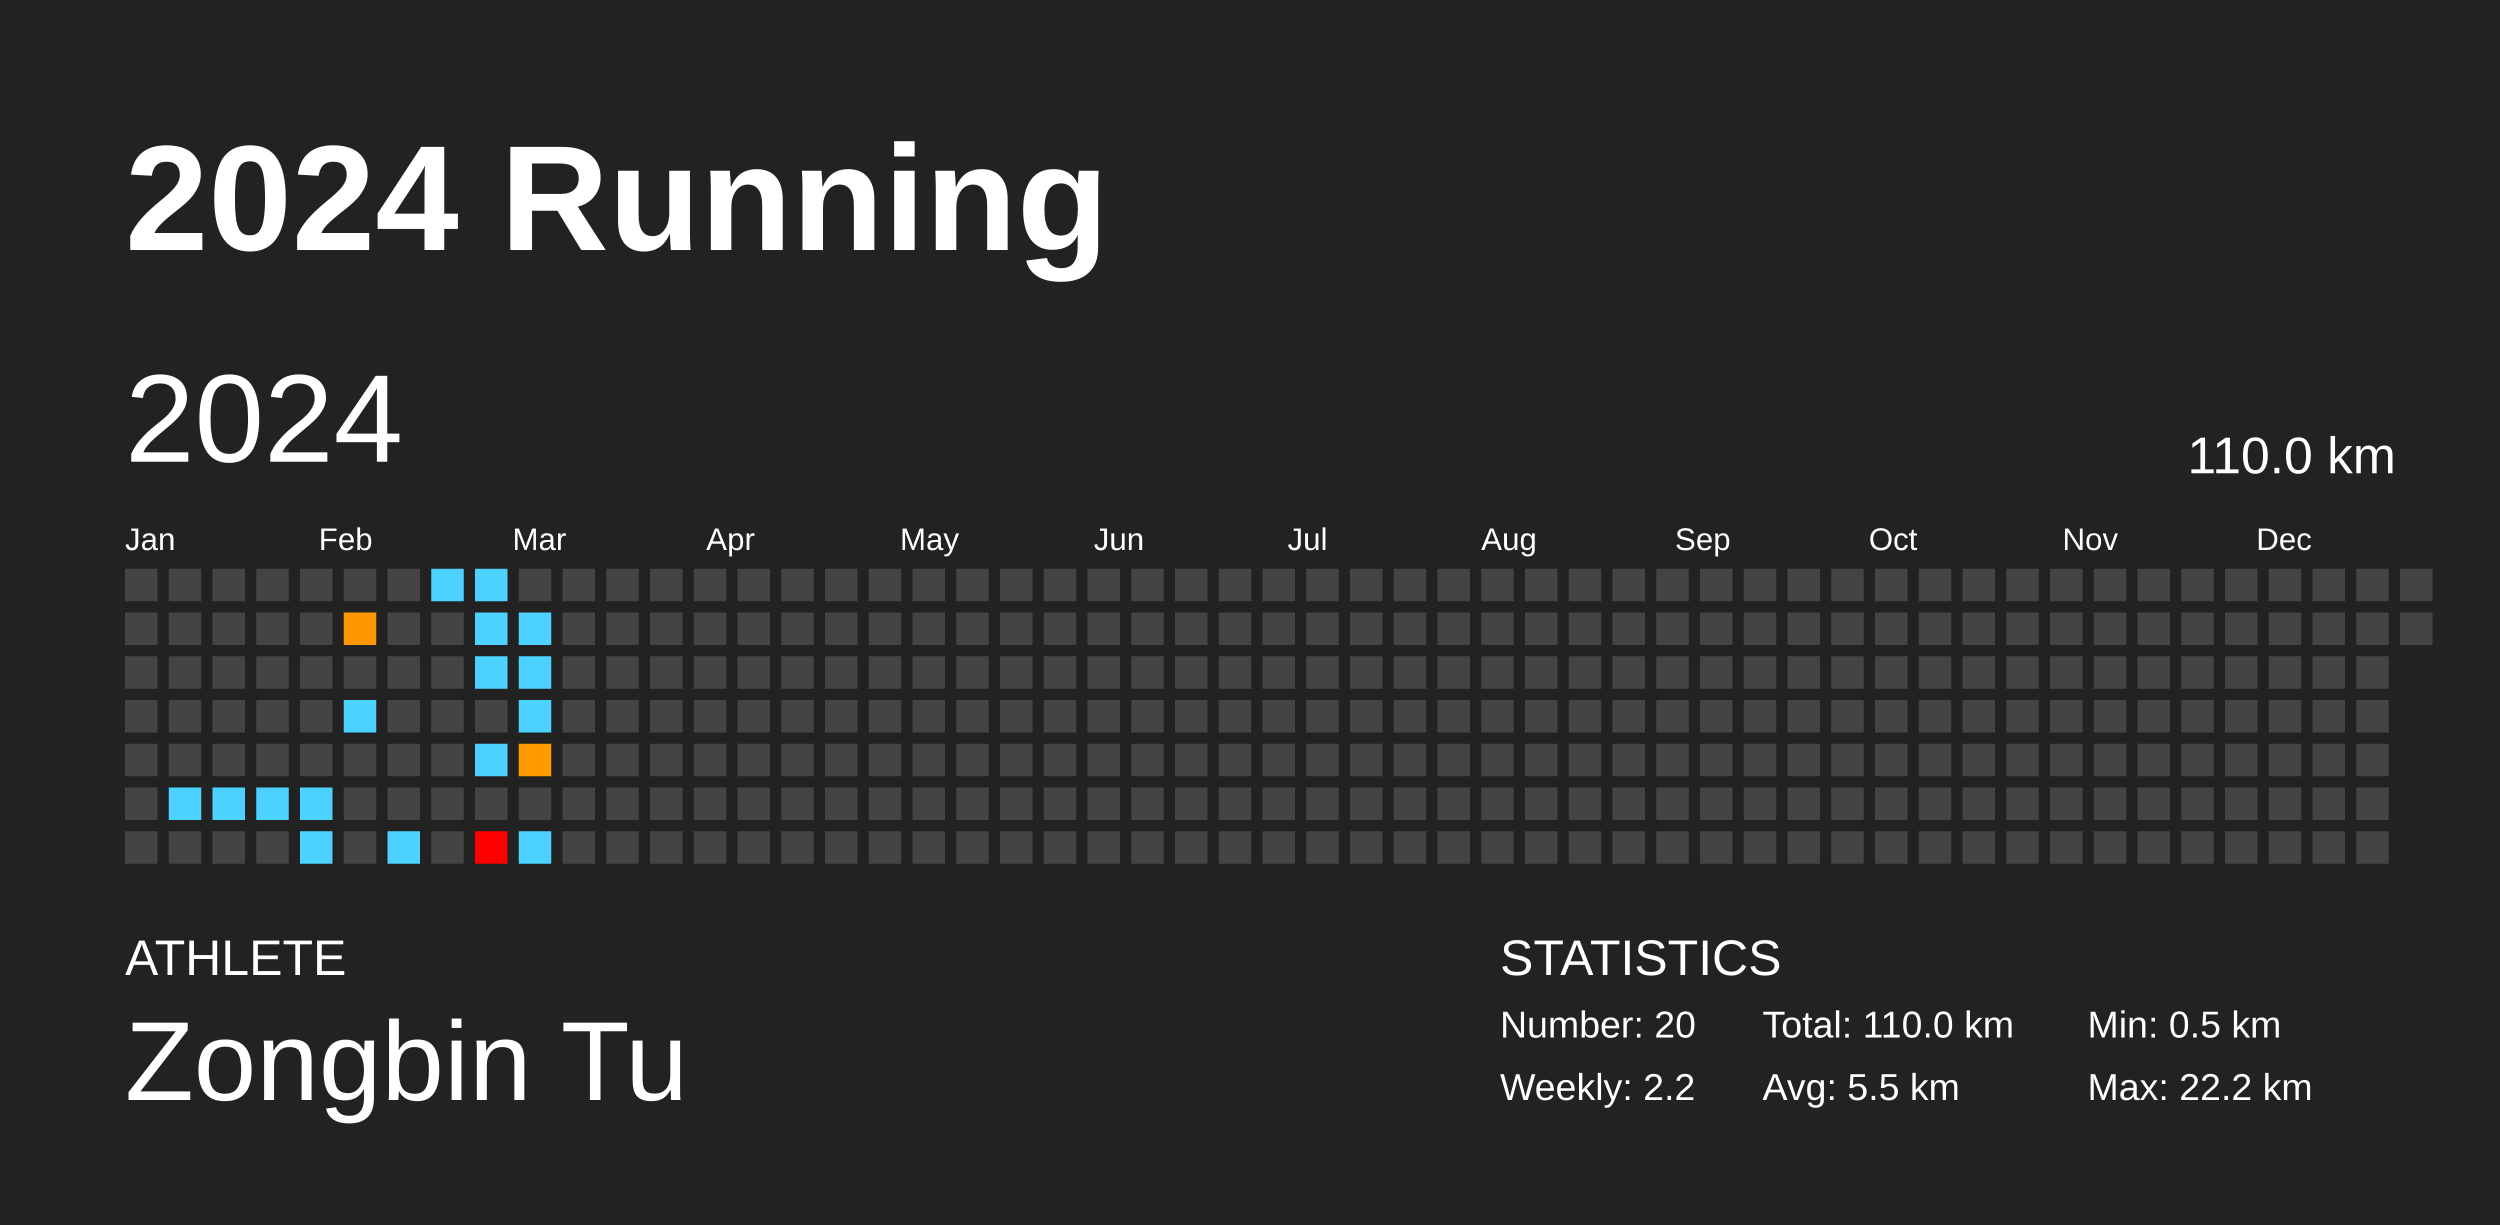
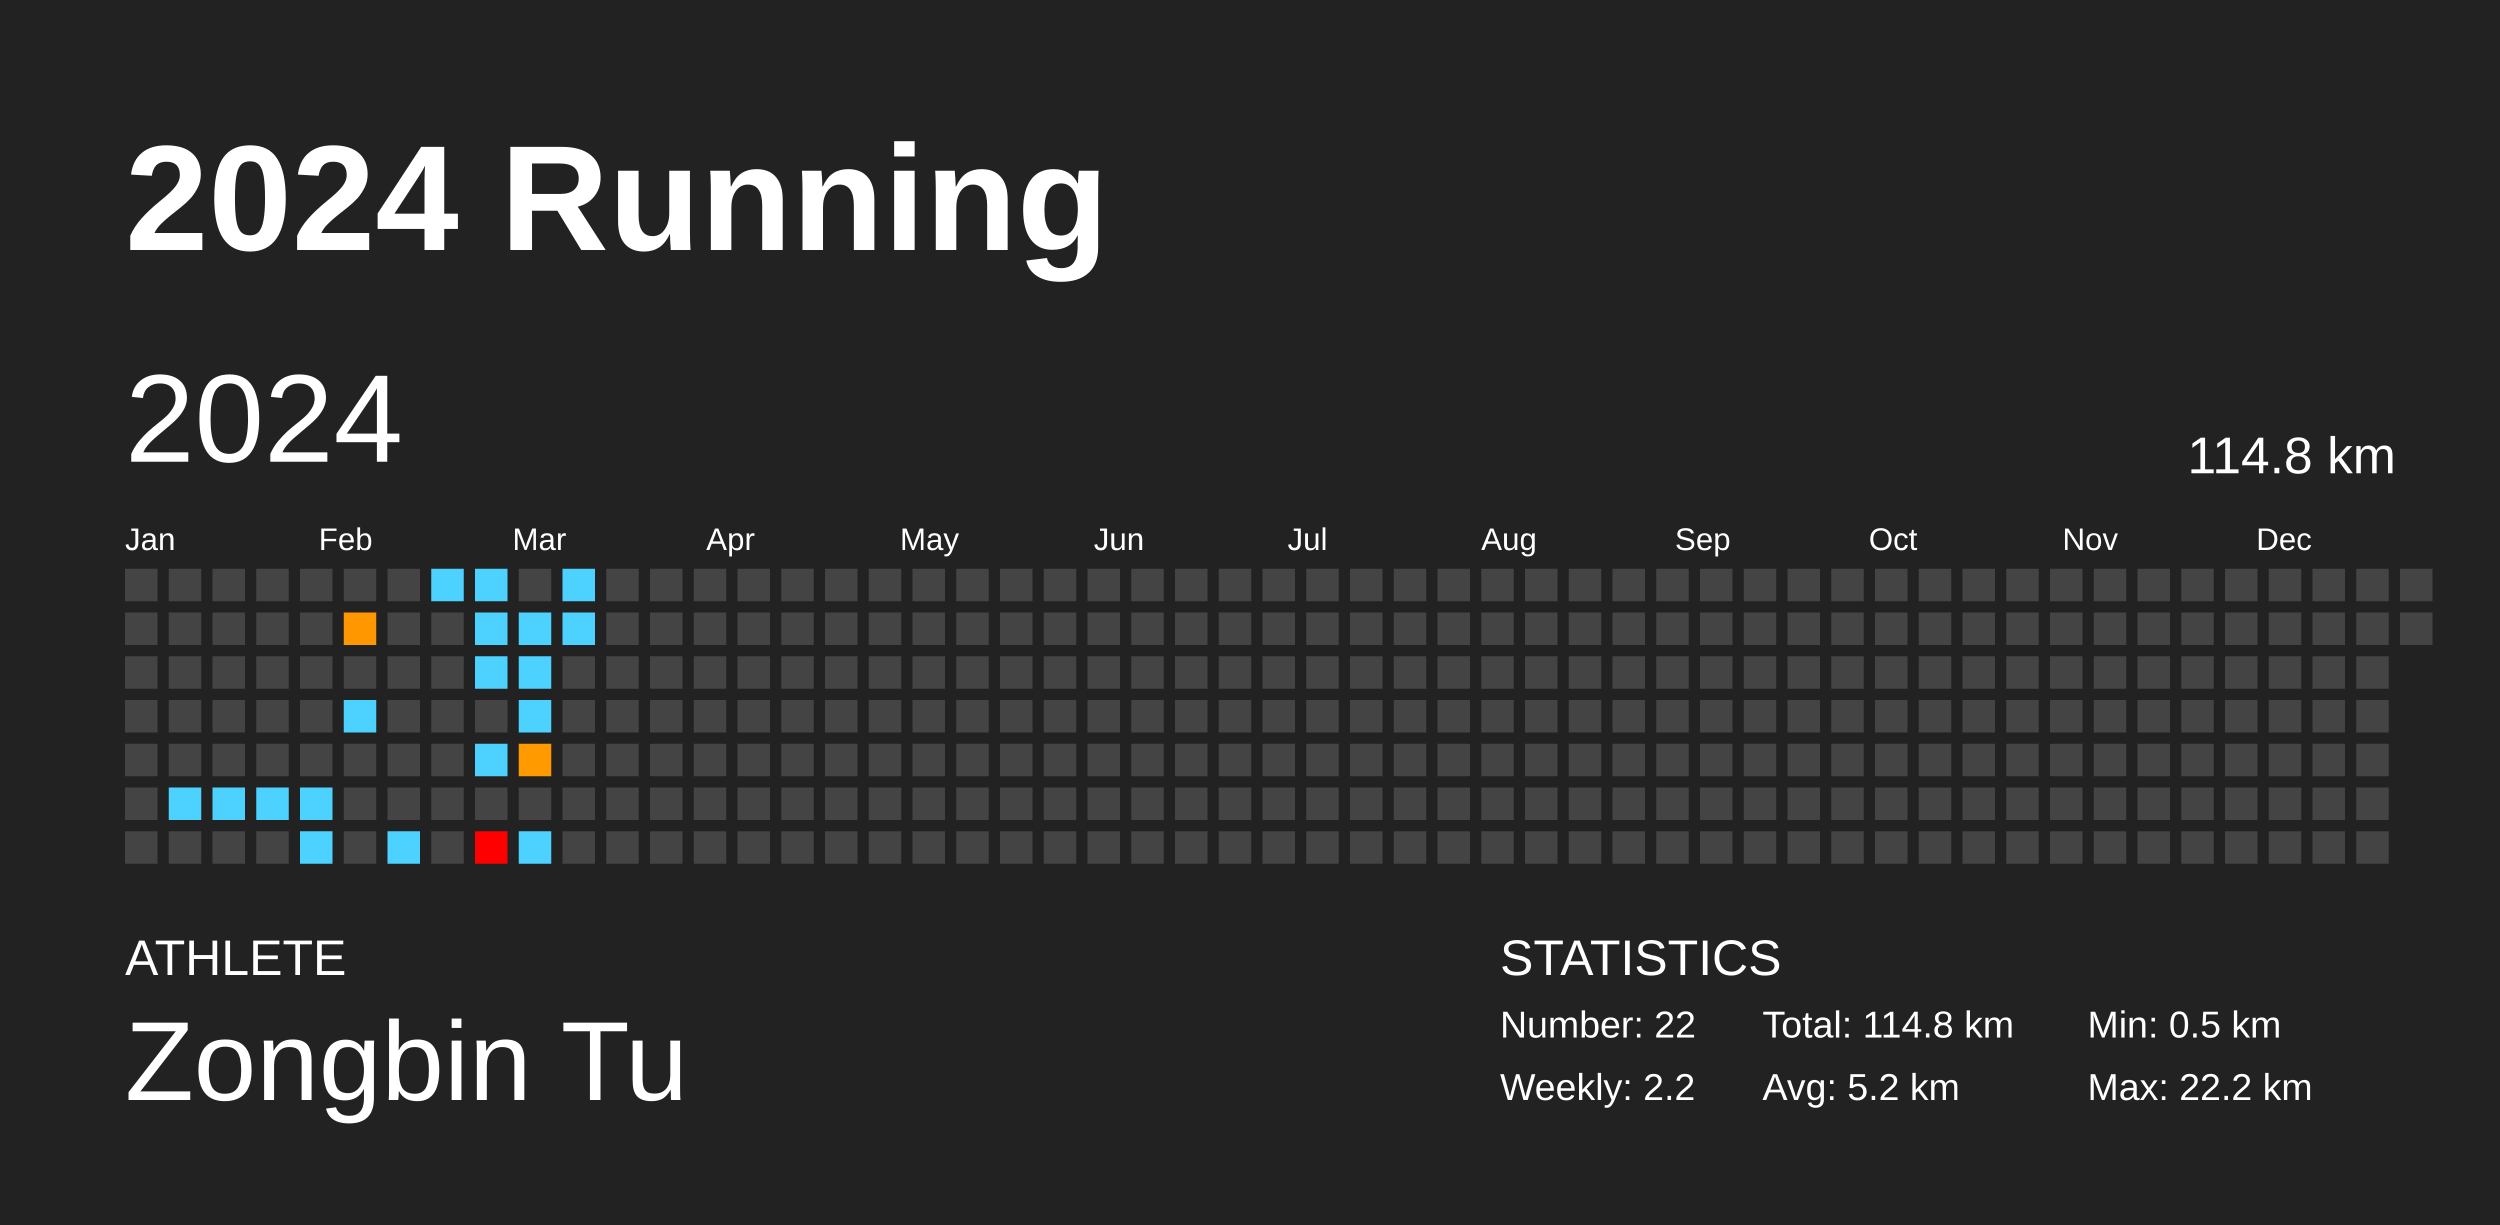
<svg xmlns="http://www.w3.org/2000/svg" baseProfile="full" height="98mm" version="1.1" viewBox="0,0,200,98" width="200mm">
  <defs />
  <rect fill="#222222" height="98" width="200" x="0" y="0" />
  <text fill="#FFFFFF" style="font-size:12px; font-family:Arial; font-weight:bold;" x="10" y="20">2024 Running</text>
  <text fill="#FFFFFF" style="font-size:4px; font-family:Arial" x="10" y="78">ATHLETE</text>
  <text fill="#FFFFFF" style="font-size:9px; font-family:Arial" x="10" y="88">Zongbin Tu</text>
  <text fill="#FFFFFF" style="font-size:4px; font-family:Arial" x="120" y="78">STATISTICS</text>
-   <text fill="#FFFFFF" style="font-size:3px; font-family:Arial" x="120" y="83">Number: 20</text>
+   <text fill="#FFFFFF" style="font-size:3px; font-family:Arial" x="120" y="83">Number: 22</text>
  <text fill="#FFFFFF" style="font-size:3px; font-family:Arial" x="120" y="88">Weekly: 2.2</text>
-   <text fill="#FFFFFF" style="font-size:3px; font-family:Arial" x="141" y="83">Total: 110.0 km</text>
-   <text fill="#FFFFFF" style="font-size:3px; font-family:Arial" x="141" y="88">Avg: 5.5 km</text>
+   <text fill="#FFFFFF" style="font-size:3px; font-family:Arial" x="141" y="83">Total: 114.8 km</text>
+   <text fill="#FFFFFF" style="font-size:3px; font-family:Arial" x="141" y="88">Avg: 5.2 km</text>
  <text fill="#FFFFFF" style="font-size:3px; font-family:Arial" x="167" y="83">Min: 0.5 km</text>
  <text fill="#FFFFFF" style="font-size:3px; font-family:Arial" x="167" y="88">Max: 22.2 km</text>
  <text dominant-baseline="hanging" fill="#FFFFFF" style="font-size:10.0px; font-family:Arial;" x="10" y="30">2024</text>
-   <text dominant-baseline="hanging" fill="#FFFFFF" style="font-size:4.125px; font-family:Arial;" x="175" y="35">110.0 km</text>
+   <text dominant-baseline="hanging" fill="#FFFFFF" style="font-size:4.125px; font-family:Arial;" x="175" y="35">114.8 km</text>
  <text fill="#FFFFFF" style="font-size:2.5px; font-family:Arial" x="10.0" y="44">Jan</text>
  <text fill="#FFFFFF" style="font-size:2.5px; font-family:Arial" x="25.5" y="44">Feb</text>
  <text fill="#FFFFFF" style="font-size:2.5px; font-family:Arial" x="41.0" y="44">Mar</text>
  <text fill="#FFFFFF" style="font-size:2.5px; font-family:Arial" x="56.5" y="44">Apr</text>
  <text fill="#FFFFFF" style="font-size:2.5px; font-family:Arial" x="72.0" y="44">May</text>
  <text fill="#FFFFFF" style="font-size:2.5px; font-family:Arial" x="87.5" y="44">Jun</text>
  <text fill="#FFFFFF" style="font-size:2.5px; font-family:Arial" x="103.0" y="44">Jul</text>
  <text fill="#FFFFFF" style="font-size:2.5px; font-family:Arial" x="118.5" y="44">Aug</text>
  <text fill="#FFFFFF" style="font-size:2.5px; font-family:Arial" x="134.0" y="44">Sep</text>
  <text fill="#FFFFFF" style="font-size:2.5px; font-family:Arial" x="149.5" y="44">Oct</text>
  <text fill="#FFFFFF" style="font-size:2.5px; font-family:Arial" x="165.0" y="44">Nov</text>
  <text fill="#FFFFFF" style="font-size:2.5px; font-family:Arial" x="180.5" y="44">Dec</text>
  <rect fill="#444444" height="2.6" width="2.6" x="10.0" y="45.5" />
  <rect fill="#444444" height="2.6" width="2.6" x="10.0" y="49.0" />
  <rect fill="#444444" height="2.6" width="2.6" x="10.0" y="52.5" />
  <rect fill="#444444" height="2.6" width="2.6" x="10.0" y="56.0" />
  <rect fill="#444444" height="2.6" width="2.6" x="10.0" y="59.5" />
  <rect fill="#444444" height="2.6" width="2.6" x="10.0" y="63.0" />
  <rect fill="#444444" height="2.6" width="2.6" x="10.0" y="66.5" />
  <rect fill="#444444" height="2.6" width="2.6" x="13.5" y="45.5" />
  <rect fill="#444444" height="2.6" width="2.6" x="13.5" y="49.0" />
  <rect fill="#444444" height="2.6" width="2.6" x="13.5" y="52.5" />
  <rect fill="#444444" height="2.6" width="2.6" x="13.5" y="56.0" />
  <rect fill="#444444" height="2.6" width="2.6" x="13.5" y="59.5" />
  <rect fill="#4dd2ff" height="2.6" width="2.6" x="13.5" y="63.0" />
  <rect fill="#444444" height="2.6" width="2.6" x="13.5" y="66.5" />
  <rect fill="#444444" height="2.6" width="2.6" x="17.0" y="45.5" />
  <rect fill="#444444" height="2.6" width="2.6" x="17.0" y="49.0" />
  <rect fill="#444444" height="2.6" width="2.6" x="17.0" y="52.5" />
  <rect fill="#444444" height="2.6" width="2.6" x="17.0" y="56.0" />
  <rect fill="#444444" height="2.6" width="2.6" x="17.0" y="59.5" />
  <rect fill="#4dd2ff" height="2.6" width="2.6" x="17.0" y="63.0" />
  <rect fill="#444444" height="2.6" width="2.6" x="17.0" y="66.5" />
  <rect fill="#444444" height="2.6" width="2.6" x="20.5" y="45.5" />
  <rect fill="#444444" height="2.6" width="2.6" x="20.5" y="49.0" />
  <rect fill="#444444" height="2.6" width="2.6" x="20.5" y="52.5" />
  <rect fill="#444444" height="2.6" width="2.6" x="20.5" y="56.0" />
  <rect fill="#444444" height="2.6" width="2.6" x="20.5" y="59.5" />
  <rect fill="#4dd2ff" height="2.6" width="2.6" x="20.5" y="63.0" />
  <rect fill="#444444" height="2.6" width="2.6" x="20.5" y="66.5" />
  <rect fill="#444444" height="2.6" width="2.6" x="24.0" y="45.5" />
  <rect fill="#444444" height="2.6" width="2.6" x="24.0" y="49.0" />
  <rect fill="#444444" height="2.6" width="2.6" x="24.0" y="52.5" />
  <rect fill="#444444" height="2.6" width="2.6" x="24.0" y="56.0" />
  <rect fill="#444444" height="2.6" width="2.6" x="24.0" y="59.5" />
  <rect fill="#4dd2ff" height="2.6" width="2.6" x="24.0" y="63.0" />
  <rect fill="#4dd2ff" height="2.6" width="2.6" x="24.0" y="66.5" />
  <rect fill="#444444" height="2.6" width="2.6" x="27.5" y="45.5" />
  <rect fill="#ff9800" height="2.6" width="2.6" x="27.5" y="49.0" />
  <rect fill="#444444" height="2.6" width="2.6" x="27.5" y="52.5" />
  <rect fill="#4dd2ff" height="2.6" width="2.6" x="27.5" y="56.0" />
  <rect fill="#444444" height="2.6" width="2.6" x="27.5" y="59.5" />
  <rect fill="#444444" height="2.6" width="2.6" x="27.5" y="63.0" />
  <rect fill="#444444" height="2.6" width="2.6" x="27.5" y="66.5" />
  <rect fill="#444444" height="2.6" width="2.6" x="31.0" y="45.5" />
  <rect fill="#444444" height="2.6" width="2.6" x="31.0" y="49.0" />
  <rect fill="#444444" height="2.6" width="2.6" x="31.0" y="52.5" />
  <rect fill="#444444" height="2.6" width="2.6" x="31.0" y="56.0" />
  <rect fill="#444444" height="2.6" width="2.6" x="31.0" y="59.5" />
  <rect fill="#444444" height="2.6" width="2.6" x="31.0" y="63.0" />
  <rect fill="#4dd2ff" height="2.6" width="2.6" x="31.0" y="66.5" />
  <rect fill="#4dd2ff" height="2.6" width="2.6" x="34.5" y="45.5" />
  <rect fill="#444444" height="2.6" width="2.6" x="34.5" y="49.0" />
  <rect fill="#444444" height="2.6" width="2.6" x="34.5" y="52.5" />
  <rect fill="#444444" height="2.6" width="2.6" x="34.5" y="56.0" />
  <rect fill="#444444" height="2.6" width="2.6" x="34.5" y="59.5" />
  <rect fill="#444444" height="2.6" width="2.6" x="34.5" y="63.0" />
  <rect fill="#444444" height="2.6" width="2.6" x="34.5" y="66.5" />
  <rect fill="#4dd2ff" height="2.6" width="2.6" x="38.0" y="45.5" />
  <rect fill="#4dd2ff" height="2.6" width="2.6" x="38.0" y="49.0" />
  <rect fill="#4dd2ff" height="2.6" width="2.6" x="38.0" y="52.5" />
  <rect fill="#444444" height="2.6" width="2.6" x="38.0" y="56.0" />
  <rect fill="#4dd2ff" height="2.6" width="2.6" x="38.0" y="59.5" />
  <rect fill="#444444" height="2.6" width="2.6" x="38.0" y="63.0" />
  <rect fill="red" height="2.6" width="2.6" x="38.0" y="66.5" />
  <rect fill="#444444" height="2.6" width="2.6" x="41.5" y="45.5" />
  <rect fill="#4dd2ff" height="2.6" width="2.6" x="41.5" y="49.0" />
  <rect fill="#4dd2ff" height="2.6" width="2.6" x="41.5" y="52.5" />
  <rect fill="#4dd2ff" height="2.6" width="2.6" x="41.5" y="56.0" />
  <rect fill="#ff9a00" height="2.6" width="2.6" x="41.5" y="59.5" />
  <rect fill="#444444" height="2.6" width="2.6" x="41.5" y="63.0" />
  <rect fill="#4dd2ff" height="2.6" width="2.6" x="41.5" y="66.5" />
-   <rect fill="#444444" height="2.6" width="2.6" x="45.0" y="45.5" />
-   <rect fill="#444444" height="2.6" width="2.6" x="45.0" y="49.0" />
+   <rect fill="#4dd2ff" height="2.6" width="2.6" x="45.0" y="45.5" />
+   <rect fill="#4dd2ff" height="2.6" width="2.6" x="45.0" y="49.0" />
  <rect fill="#444444" height="2.6" width="2.6" x="45.0" y="52.5" />
  <rect fill="#444444" height="2.6" width="2.6" x="45.0" y="56.0" />
  <rect fill="#444444" height="2.6" width="2.6" x="45.0" y="59.5" />
  <rect fill="#444444" height="2.6" width="2.6" x="45.0" y="63.0" />
  <rect fill="#444444" height="2.6" width="2.6" x="45.0" y="66.5" />
  <rect fill="#444444" height="2.6" width="2.6" x="48.5" y="45.5" />
  <rect fill="#444444" height="2.6" width="2.6" x="48.5" y="49.0" />
  <rect fill="#444444" height="2.6" width="2.6" x="48.5" y="52.5" />
  <rect fill="#444444" height="2.6" width="2.6" x="48.5" y="56.0" />
  <rect fill="#444444" height="2.6" width="2.6" x="48.5" y="59.5" />
  <rect fill="#444444" height="2.6" width="2.6" x="48.5" y="63.0" />
  <rect fill="#444444" height="2.6" width="2.6" x="48.5" y="66.5" />
  <rect fill="#444444" height="2.6" width="2.6" x="52.0" y="45.5" />
  <rect fill="#444444" height="2.6" width="2.6" x="52.0" y="49.0" />
  <rect fill="#444444" height="2.6" width="2.6" x="52.0" y="52.5" />
  <rect fill="#444444" height="2.6" width="2.6" x="52.0" y="56.0" />
  <rect fill="#444444" height="2.6" width="2.6" x="52.0" y="59.5" />
  <rect fill="#444444" height="2.6" width="2.6" x="52.0" y="63.0" />
  <rect fill="#444444" height="2.6" width="2.6" x="52.0" y="66.5" />
  <rect fill="#444444" height="2.6" width="2.6" x="55.5" y="45.5" />
  <rect fill="#444444" height="2.6" width="2.6" x="55.5" y="49.0" />
  <rect fill="#444444" height="2.6" width="2.6" x="55.5" y="52.5" />
  <rect fill="#444444" height="2.6" width="2.6" x="55.5" y="56.0" />
  <rect fill="#444444" height="2.6" width="2.6" x="55.5" y="59.5" />
  <rect fill="#444444" height="2.6" width="2.6" x="55.5" y="63.0" />
  <rect fill="#444444" height="2.6" width="2.6" x="55.5" y="66.5" />
  <rect fill="#444444" height="2.6" width="2.6" x="59.0" y="45.5" />
  <rect fill="#444444" height="2.6" width="2.6" x="59.0" y="49.0" />
  <rect fill="#444444" height="2.6" width="2.6" x="59.0" y="52.5" />
  <rect fill="#444444" height="2.6" width="2.6" x="59.0" y="56.0" />
  <rect fill="#444444" height="2.6" width="2.6" x="59.0" y="59.5" />
  <rect fill="#444444" height="2.6" width="2.6" x="59.0" y="63.0" />
  <rect fill="#444444" height="2.6" width="2.6" x="59.0" y="66.5" />
  <rect fill="#444444" height="2.6" width="2.6" x="62.5" y="45.5" />
  <rect fill="#444444" height="2.6" width="2.6" x="62.5" y="49.0" />
  <rect fill="#444444" height="2.6" width="2.6" x="62.5" y="52.5" />
  <rect fill="#444444" height="2.6" width="2.6" x="62.5" y="56.0" />
  <rect fill="#444444" height="2.6" width="2.6" x="62.5" y="59.5" />
  <rect fill="#444444" height="2.6" width="2.6" x="62.5" y="63.0" />
  <rect fill="#444444" height="2.6" width="2.6" x="62.5" y="66.5" />
  <rect fill="#444444" height="2.6" width="2.6" x="66.0" y="45.5" />
  <rect fill="#444444" height="2.6" width="2.6" x="66.0" y="49.0" />
  <rect fill="#444444" height="2.6" width="2.6" x="66.0" y="52.5" />
  <rect fill="#444444" height="2.6" width="2.6" x="66.0" y="56.0" />
  <rect fill="#444444" height="2.6" width="2.6" x="66.0" y="59.5" />
  <rect fill="#444444" height="2.6" width="2.6" x="66.0" y="63.0" />
  <rect fill="#444444" height="2.6" width="2.6" x="66.0" y="66.5" />
  <rect fill="#444444" height="2.6" width="2.6" x="69.5" y="45.5" />
  <rect fill="#444444" height="2.6" width="2.6" x="69.5" y="49.0" />
  <rect fill="#444444" height="2.6" width="2.6" x="69.5" y="52.5" />
  <rect fill="#444444" height="2.6" width="2.6" x="69.5" y="56.0" />
  <rect fill="#444444" height="2.6" width="2.6" x="69.5" y="59.5" />
  <rect fill="#444444" height="2.6" width="2.6" x="69.5" y="63.0" />
  <rect fill="#444444" height="2.6" width="2.6" x="69.5" y="66.5" />
  <rect fill="#444444" height="2.6" width="2.6" x="73.0" y="45.5" />
  <rect fill="#444444" height="2.6" width="2.6" x="73.0" y="49.0" />
  <rect fill="#444444" height="2.6" width="2.6" x="73.0" y="52.5" />
  <rect fill="#444444" height="2.6" width="2.6" x="73.0" y="56.0" />
  <rect fill="#444444" height="2.6" width="2.6" x="73.0" y="59.5" />
  <rect fill="#444444" height="2.6" width="2.6" x="73.0" y="63.0" />
  <rect fill="#444444" height="2.6" width="2.6" x="73.0" y="66.5" />
  <rect fill="#444444" height="2.6" width="2.6" x="76.5" y="45.5" />
  <rect fill="#444444" height="2.6" width="2.6" x="76.5" y="49.0" />
  <rect fill="#444444" height="2.6" width="2.6" x="76.5" y="52.5" />
  <rect fill="#444444" height="2.6" width="2.6" x="76.5" y="56.0" />
  <rect fill="#444444" height="2.6" width="2.6" x="76.5" y="59.5" />
  <rect fill="#444444" height="2.6" width="2.6" x="76.5" y="63.0" />
  <rect fill="#444444" height="2.6" width="2.6" x="76.5" y="66.5" />
  <rect fill="#444444" height="2.6" width="2.6" x="80.0" y="45.5" />
  <rect fill="#444444" height="2.6" width="2.6" x="80.0" y="49.0" />
  <rect fill="#444444" height="2.6" width="2.6" x="80.0" y="52.5" />
  <rect fill="#444444" height="2.6" width="2.6" x="80.0" y="56.0" />
  <rect fill="#444444" height="2.6" width="2.6" x="80.0" y="59.5" />
  <rect fill="#444444" height="2.6" width="2.6" x="80.0" y="63.0" />
  <rect fill="#444444" height="2.6" width="2.6" x="80.0" y="66.5" />
  <rect fill="#444444" height="2.6" width="2.6" x="83.5" y="45.5" />
  <rect fill="#444444" height="2.6" width="2.6" x="83.5" y="49.0" />
  <rect fill="#444444" height="2.6" width="2.6" x="83.5" y="52.5" />
  <rect fill="#444444" height="2.6" width="2.6" x="83.5" y="56.0" />
  <rect fill="#444444" height="2.6" width="2.6" x="83.5" y="59.5" />
  <rect fill="#444444" height="2.6" width="2.6" x="83.5" y="63.0" />
  <rect fill="#444444" height="2.6" width="2.6" x="83.5" y="66.5" />
  <rect fill="#444444" height="2.6" width="2.6" x="87.0" y="45.5" />
  <rect fill="#444444" height="2.6" width="2.6" x="87.0" y="49.0" />
  <rect fill="#444444" height="2.6" width="2.6" x="87.0" y="52.5" />
  <rect fill="#444444" height="2.6" width="2.6" x="87.0" y="56.0" />
  <rect fill="#444444" height="2.6" width="2.6" x="87.0" y="59.5" />
  <rect fill="#444444" height="2.6" width="2.6" x="87.0" y="63.0" />
  <rect fill="#444444" height="2.6" width="2.6" x="87.0" y="66.5" />
  <rect fill="#444444" height="2.6" width="2.6" x="90.5" y="45.5" />
  <rect fill="#444444" height="2.6" width="2.6" x="90.5" y="49.0" />
  <rect fill="#444444" height="2.6" width="2.6" x="90.5" y="52.5" />
  <rect fill="#444444" height="2.6" width="2.6" x="90.5" y="56.0" />
  <rect fill="#444444" height="2.6" width="2.6" x="90.5" y="59.5" />
  <rect fill="#444444" height="2.6" width="2.6" x="90.5" y="63.0" />
  <rect fill="#444444" height="2.6" width="2.6" x="90.5" y="66.5" />
  <rect fill="#444444" height="2.6" width="2.6" x="94.0" y="45.5" />
  <rect fill="#444444" height="2.6" width="2.6" x="94.0" y="49.0" />
  <rect fill="#444444" height="2.6" width="2.6" x="94.0" y="52.5" />
  <rect fill="#444444" height="2.6" width="2.6" x="94.0" y="56.0" />
  <rect fill="#444444" height="2.6" width="2.6" x="94.0" y="59.5" />
  <rect fill="#444444" height="2.6" width="2.6" x="94.0" y="63.0" />
  <rect fill="#444444" height="2.6" width="2.6" x="94.0" y="66.5" />
  <rect fill="#444444" height="2.6" width="2.6" x="97.5" y="45.5" />
  <rect fill="#444444" height="2.6" width="2.6" x="97.5" y="49.0" />
  <rect fill="#444444" height="2.6" width="2.6" x="97.5" y="52.5" />
  <rect fill="#444444" height="2.6" width="2.6" x="97.5" y="56.0" />
  <rect fill="#444444" height="2.6" width="2.6" x="97.5" y="59.5" />
  <rect fill="#444444" height="2.6" width="2.6" x="97.5" y="63.0" />
  <rect fill="#444444" height="2.6" width="2.6" x="97.5" y="66.5" />
  <rect fill="#444444" height="2.6" width="2.6" x="101.0" y="45.5" />
  <rect fill="#444444" height="2.6" width="2.6" x="101.0" y="49.0" />
  <rect fill="#444444" height="2.6" width="2.6" x="101.0" y="52.5" />
  <rect fill="#444444" height="2.6" width="2.6" x="101.0" y="56.0" />
  <rect fill="#444444" height="2.6" width="2.6" x="101.0" y="59.5" />
  <rect fill="#444444" height="2.6" width="2.6" x="101.0" y="63.0" />
  <rect fill="#444444" height="2.6" width="2.6" x="101.0" y="66.5" />
  <rect fill="#444444" height="2.6" width="2.6" x="104.5" y="45.5" />
  <rect fill="#444444" height="2.6" width="2.6" x="104.5" y="49.0" />
  <rect fill="#444444" height="2.6" width="2.6" x="104.5" y="52.5" />
  <rect fill="#444444" height="2.6" width="2.6" x="104.5" y="56.0" />
  <rect fill="#444444" height="2.6" width="2.6" x="104.5" y="59.5" />
  <rect fill="#444444" height="2.6" width="2.6" x="104.5" y="63.0" />
  <rect fill="#444444" height="2.6" width="2.6" x="104.5" y="66.5" />
  <rect fill="#444444" height="2.6" width="2.6" x="108.0" y="45.5" />
  <rect fill="#444444" height="2.6" width="2.6" x="108.0" y="49.0" />
  <rect fill="#444444" height="2.6" width="2.6" x="108.0" y="52.5" />
  <rect fill="#444444" height="2.6" width="2.6" x="108.0" y="56.0" />
  <rect fill="#444444" height="2.6" width="2.6" x="108.0" y="59.5" />
  <rect fill="#444444" height="2.6" width="2.6" x="108.0" y="63.0" />
  <rect fill="#444444" height="2.6" width="2.6" x="108.0" y="66.5" />
  <rect fill="#444444" height="2.6" width="2.6" x="111.5" y="45.5" />
  <rect fill="#444444" height="2.6" width="2.6" x="111.5" y="49.0" />
  <rect fill="#444444" height="2.6" width="2.6" x="111.5" y="52.5" />
  <rect fill="#444444" height="2.6" width="2.6" x="111.5" y="56.0" />
  <rect fill="#444444" height="2.6" width="2.6" x="111.5" y="59.5" />
  <rect fill="#444444" height="2.6" width="2.6" x="111.5" y="63.0" />
  <rect fill="#444444" height="2.6" width="2.6" x="111.5" y="66.5" />
  <rect fill="#444444" height="2.6" width="2.6" x="115.0" y="45.5" />
  <rect fill="#444444" height="2.6" width="2.6" x="115.0" y="49.0" />
  <rect fill="#444444" height="2.6" width="2.6" x="115.0" y="52.5" />
  <rect fill="#444444" height="2.6" width="2.6" x="115.0" y="56.0" />
  <rect fill="#444444" height="2.6" width="2.6" x="115.0" y="59.5" />
  <rect fill="#444444" height="2.6" width="2.6" x="115.0" y="63.0" />
  <rect fill="#444444" height="2.6" width="2.6" x="115.0" y="66.5" />
  <rect fill="#444444" height="2.6" width="2.6" x="118.5" y="45.5" />
  <rect fill="#444444" height="2.6" width="2.6" x="118.5" y="49.0" />
  <rect fill="#444444" height="2.6" width="2.6" x="118.5" y="52.5" />
  <rect fill="#444444" height="2.6" width="2.6" x="118.5" y="56.0" />
  <rect fill="#444444" height="2.6" width="2.6" x="118.5" y="59.5" />
  <rect fill="#444444" height="2.6" width="2.6" x="118.5" y="63.0" />
  <rect fill="#444444" height="2.6" width="2.6" x="118.5" y="66.5" />
  <rect fill="#444444" height="2.6" width="2.6" x="122.0" y="45.5" />
  <rect fill="#444444" height="2.6" width="2.6" x="122.0" y="49.0" />
  <rect fill="#444444" height="2.6" width="2.6" x="122.0" y="52.5" />
  <rect fill="#444444" height="2.6" width="2.6" x="122.0" y="56.0" />
  <rect fill="#444444" height="2.6" width="2.6" x="122.0" y="59.5" />
  <rect fill="#444444" height="2.6" width="2.6" x="122.0" y="63.0" />
  <rect fill="#444444" height="2.6" width="2.6" x="122.0" y="66.5" />
  <rect fill="#444444" height="2.6" width="2.6" x="125.5" y="45.5" />
  <rect fill="#444444" height="2.6" width="2.6" x="125.5" y="49.0" />
  <rect fill="#444444" height="2.6" width="2.6" x="125.5" y="52.5" />
  <rect fill="#444444" height="2.6" width="2.6" x="125.5" y="56.0" />
  <rect fill="#444444" height="2.6" width="2.6" x="125.5" y="59.5" />
  <rect fill="#444444" height="2.6" width="2.6" x="125.5" y="63.0" />
  <rect fill="#444444" height="2.6" width="2.6" x="125.5" y="66.5" />
  <rect fill="#444444" height="2.6" width="2.6" x="129.0" y="45.5" />
  <rect fill="#444444" height="2.6" width="2.6" x="129.0" y="49.0" />
  <rect fill="#444444" height="2.6" width="2.6" x="129.0" y="52.5" />
  <rect fill="#444444" height="2.6" width="2.6" x="129.0" y="56.0" />
  <rect fill="#444444" height="2.6" width="2.6" x="129.0" y="59.5" />
  <rect fill="#444444" height="2.6" width="2.6" x="129.0" y="63.0" />
  <rect fill="#444444" height="2.6" width="2.6" x="129.0" y="66.5" />
  <rect fill="#444444" height="2.6" width="2.6" x="132.5" y="45.5" />
  <rect fill="#444444" height="2.6" width="2.6" x="132.5" y="49.0" />
  <rect fill="#444444" height="2.6" width="2.6" x="132.5" y="52.5" />
  <rect fill="#444444" height="2.6" width="2.6" x="132.5" y="56.0" />
  <rect fill="#444444" height="2.6" width="2.6" x="132.5" y="59.5" />
  <rect fill="#444444" height="2.6" width="2.6" x="132.5" y="63.0" />
  <rect fill="#444444" height="2.6" width="2.6" x="132.5" y="66.5" />
  <rect fill="#444444" height="2.6" width="2.6" x="136.0" y="45.5" />
  <rect fill="#444444" height="2.6" width="2.6" x="136.0" y="49.0" />
  <rect fill="#444444" height="2.6" width="2.6" x="136.0" y="52.5" />
  <rect fill="#444444" height="2.6" width="2.6" x="136.0" y="56.0" />
  <rect fill="#444444" height="2.6" width="2.6" x="136.0" y="59.5" />
  <rect fill="#444444" height="2.6" width="2.6" x="136.0" y="63.0" />
  <rect fill="#444444" height="2.6" width="2.6" x="136.0" y="66.5" />
  <rect fill="#444444" height="2.6" width="2.6" x="139.5" y="45.5" />
  <rect fill="#444444" height="2.6" width="2.6" x="139.5" y="49.0" />
  <rect fill="#444444" height="2.6" width="2.6" x="139.5" y="52.5" />
  <rect fill="#444444" height="2.6" width="2.6" x="139.5" y="56.0" />
  <rect fill="#444444" height="2.6" width="2.6" x="139.5" y="59.5" />
  <rect fill="#444444" height="2.6" width="2.6" x="139.5" y="63.0" />
  <rect fill="#444444" height="2.6" width="2.6" x="139.5" y="66.5" />
  <rect fill="#444444" height="2.6" width="2.6" x="143.0" y="45.5" />
  <rect fill="#444444" height="2.6" width="2.6" x="143.0" y="49.0" />
  <rect fill="#444444" height="2.6" width="2.6" x="143.0" y="52.5" />
  <rect fill="#444444" height="2.6" width="2.6" x="143.0" y="56.0" />
  <rect fill="#444444" height="2.6" width="2.6" x="143.0" y="59.5" />
  <rect fill="#444444" height="2.6" width="2.6" x="143.0" y="63.0" />
  <rect fill="#444444" height="2.6" width="2.6" x="143.0" y="66.5" />
  <rect fill="#444444" height="2.6" width="2.6" x="146.5" y="45.5" />
  <rect fill="#444444" height="2.6" width="2.6" x="146.5" y="49.0" />
  <rect fill="#444444" height="2.6" width="2.6" x="146.5" y="52.5" />
  <rect fill="#444444" height="2.6" width="2.6" x="146.5" y="56.0" />
  <rect fill="#444444" height="2.6" width="2.6" x="146.5" y="59.5" />
  <rect fill="#444444" height="2.6" width="2.6" x="146.5" y="63.0" />
  <rect fill="#444444" height="2.6" width="2.6" x="146.5" y="66.5" />
  <rect fill="#444444" height="2.6" width="2.6" x="150.0" y="45.5" />
  <rect fill="#444444" height="2.6" width="2.6" x="150.0" y="49.0" />
  <rect fill="#444444" height="2.6" width="2.6" x="150.0" y="52.5" />
  <rect fill="#444444" height="2.6" width="2.6" x="150.0" y="56.0" />
  <rect fill="#444444" height="2.6" width="2.6" x="150.0" y="59.5" />
  <rect fill="#444444" height="2.6" width="2.6" x="150.0" y="63.0" />
  <rect fill="#444444" height="2.6" width="2.6" x="150.0" y="66.5" />
  <rect fill="#444444" height="2.6" width="2.6" x="153.5" y="45.5" />
  <rect fill="#444444" height="2.6" width="2.6" x="153.5" y="49.0" />
  <rect fill="#444444" height="2.6" width="2.6" x="153.5" y="52.5" />
  <rect fill="#444444" height="2.6" width="2.6" x="153.5" y="56.0" />
  <rect fill="#444444" height="2.6" width="2.6" x="153.5" y="59.5" />
  <rect fill="#444444" height="2.6" width="2.6" x="153.5" y="63.0" />
  <rect fill="#444444" height="2.6" width="2.6" x="153.5" y="66.5" />
  <rect fill="#444444" height="2.6" width="2.6" x="157.0" y="45.5" />
  <rect fill="#444444" height="2.6" width="2.6" x="157.0" y="49.0" />
  <rect fill="#444444" height="2.6" width="2.6" x="157.0" y="52.5" />
  <rect fill="#444444" height="2.6" width="2.6" x="157.0" y="56.0" />
  <rect fill="#444444" height="2.6" width="2.6" x="157.0" y="59.5" />
  <rect fill="#444444" height="2.6" width="2.6" x="157.0" y="63.0" />
  <rect fill="#444444" height="2.6" width="2.6" x="157.0" y="66.5" />
  <rect fill="#444444" height="2.6" width="2.6" x="160.5" y="45.5" />
  <rect fill="#444444" height="2.6" width="2.6" x="160.5" y="49.0" />
  <rect fill="#444444" height="2.6" width="2.6" x="160.5" y="52.5" />
  <rect fill="#444444" height="2.6" width="2.6" x="160.5" y="56.0" />
  <rect fill="#444444" height="2.6" width="2.6" x="160.5" y="59.5" />
  <rect fill="#444444" height="2.6" width="2.6" x="160.5" y="63.0" />
  <rect fill="#444444" height="2.6" width="2.6" x="160.5" y="66.5" />
  <rect fill="#444444" height="2.6" width="2.6" x="164.0" y="45.5" />
  <rect fill="#444444" height="2.6" width="2.6" x="164.0" y="49.0" />
  <rect fill="#444444" height="2.6" width="2.6" x="164.0" y="52.5" />
  <rect fill="#444444" height="2.6" width="2.6" x="164.0" y="56.0" />
  <rect fill="#444444" height="2.6" width="2.6" x="164.0" y="59.5" />
  <rect fill="#444444" height="2.6" width="2.6" x="164.0" y="63.0" />
  <rect fill="#444444" height="2.6" width="2.6" x="164.0" y="66.5" />
  <rect fill="#444444" height="2.6" width="2.6" x="167.5" y="45.5" />
  <rect fill="#444444" height="2.6" width="2.6" x="167.5" y="49.0" />
  <rect fill="#444444" height="2.6" width="2.6" x="167.5" y="52.5" />
  <rect fill="#444444" height="2.6" width="2.6" x="167.5" y="56.0" />
  <rect fill="#444444" height="2.6" width="2.6" x="167.5" y="59.5" />
  <rect fill="#444444" height="2.6" width="2.6" x="167.5" y="63.0" />
  <rect fill="#444444" height="2.6" width="2.6" x="167.5" y="66.5" />
  <rect fill="#444444" height="2.6" width="2.6" x="171.0" y="45.5" />
  <rect fill="#444444" height="2.6" width="2.6" x="171.0" y="49.0" />
  <rect fill="#444444" height="2.6" width="2.6" x="171.0" y="52.5" />
  <rect fill="#444444" height="2.6" width="2.6" x="171.0" y="56.0" />
  <rect fill="#444444" height="2.6" width="2.6" x="171.0" y="59.5" />
  <rect fill="#444444" height="2.6" width="2.6" x="171.0" y="63.0" />
  <rect fill="#444444" height="2.6" width="2.6" x="171.0" y="66.5" />
  <rect fill="#444444" height="2.6" width="2.6" x="174.5" y="45.5" />
  <rect fill="#444444" height="2.6" width="2.6" x="174.5" y="49.0" />
  <rect fill="#444444" height="2.6" width="2.6" x="174.5" y="52.5" />
  <rect fill="#444444" height="2.6" width="2.6" x="174.5" y="56.0" />
  <rect fill="#444444" height="2.6" width="2.6" x="174.5" y="59.5" />
  <rect fill="#444444" height="2.6" width="2.6" x="174.5" y="63.0" />
  <rect fill="#444444" height="2.6" width="2.6" x="174.5" y="66.5" />
  <rect fill="#444444" height="2.6" width="2.6" x="178.0" y="45.5" />
  <rect fill="#444444" height="2.6" width="2.6" x="178.0" y="49.0" />
  <rect fill="#444444" height="2.6" width="2.6" x="178.0" y="52.5" />
  <rect fill="#444444" height="2.6" width="2.6" x="178.0" y="56.0" />
  <rect fill="#444444" height="2.6" width="2.6" x="178.0" y="59.5" />
  <rect fill="#444444" height="2.6" width="2.6" x="178.0" y="63.0" />
  <rect fill="#444444" height="2.6" width="2.6" x="178.0" y="66.5" />
  <rect fill="#444444" height="2.6" width="2.6" x="181.5" y="45.5" />
  <rect fill="#444444" height="2.6" width="2.6" x="181.5" y="49.0" />
  <rect fill="#444444" height="2.6" width="2.6" x="181.5" y="52.5" />
  <rect fill="#444444" height="2.6" width="2.6" x="181.5" y="56.0" />
  <rect fill="#444444" height="2.6" width="2.6" x="181.5" y="59.5" />
  <rect fill="#444444" height="2.6" width="2.6" x="181.5" y="63.0" />
  <rect fill="#444444" height="2.6" width="2.6" x="181.5" y="66.5" />
  <rect fill="#444444" height="2.6" width="2.6" x="185.0" y="45.5" />
  <rect fill="#444444" height="2.6" width="2.6" x="185.0" y="49.0" />
  <rect fill="#444444" height="2.6" width="2.6" x="185.0" y="52.5" />
  <rect fill="#444444" height="2.6" width="2.6" x="185.0" y="56.0" />
  <rect fill="#444444" height="2.6" width="2.6" x="185.0" y="59.5" />
  <rect fill="#444444" height="2.6" width="2.6" x="185.0" y="63.0" />
  <rect fill="#444444" height="2.6" width="2.6" x="185.0" y="66.5" />
  <rect fill="#444444" height="2.6" width="2.6" x="188.5" y="45.5" />
  <rect fill="#444444" height="2.6" width="2.6" x="188.5" y="49.0" />
  <rect fill="#444444" height="2.6" width="2.6" x="188.5" y="52.5" />
  <rect fill="#444444" height="2.6" width="2.6" x="188.5" y="56.0" />
  <rect fill="#444444" height="2.6" width="2.6" x="188.5" y="59.5" />
  <rect fill="#444444" height="2.6" width="2.6" x="188.5" y="63.0" />
  <rect fill="#444444" height="2.6" width="2.6" x="188.5" y="66.5" />
  <rect fill="#444444" height="2.6" width="2.6" x="192.0" y="45.5" />
  <rect fill="#444444" height="2.6" width="2.6" x="192.0" y="49.0" />
</svg>
